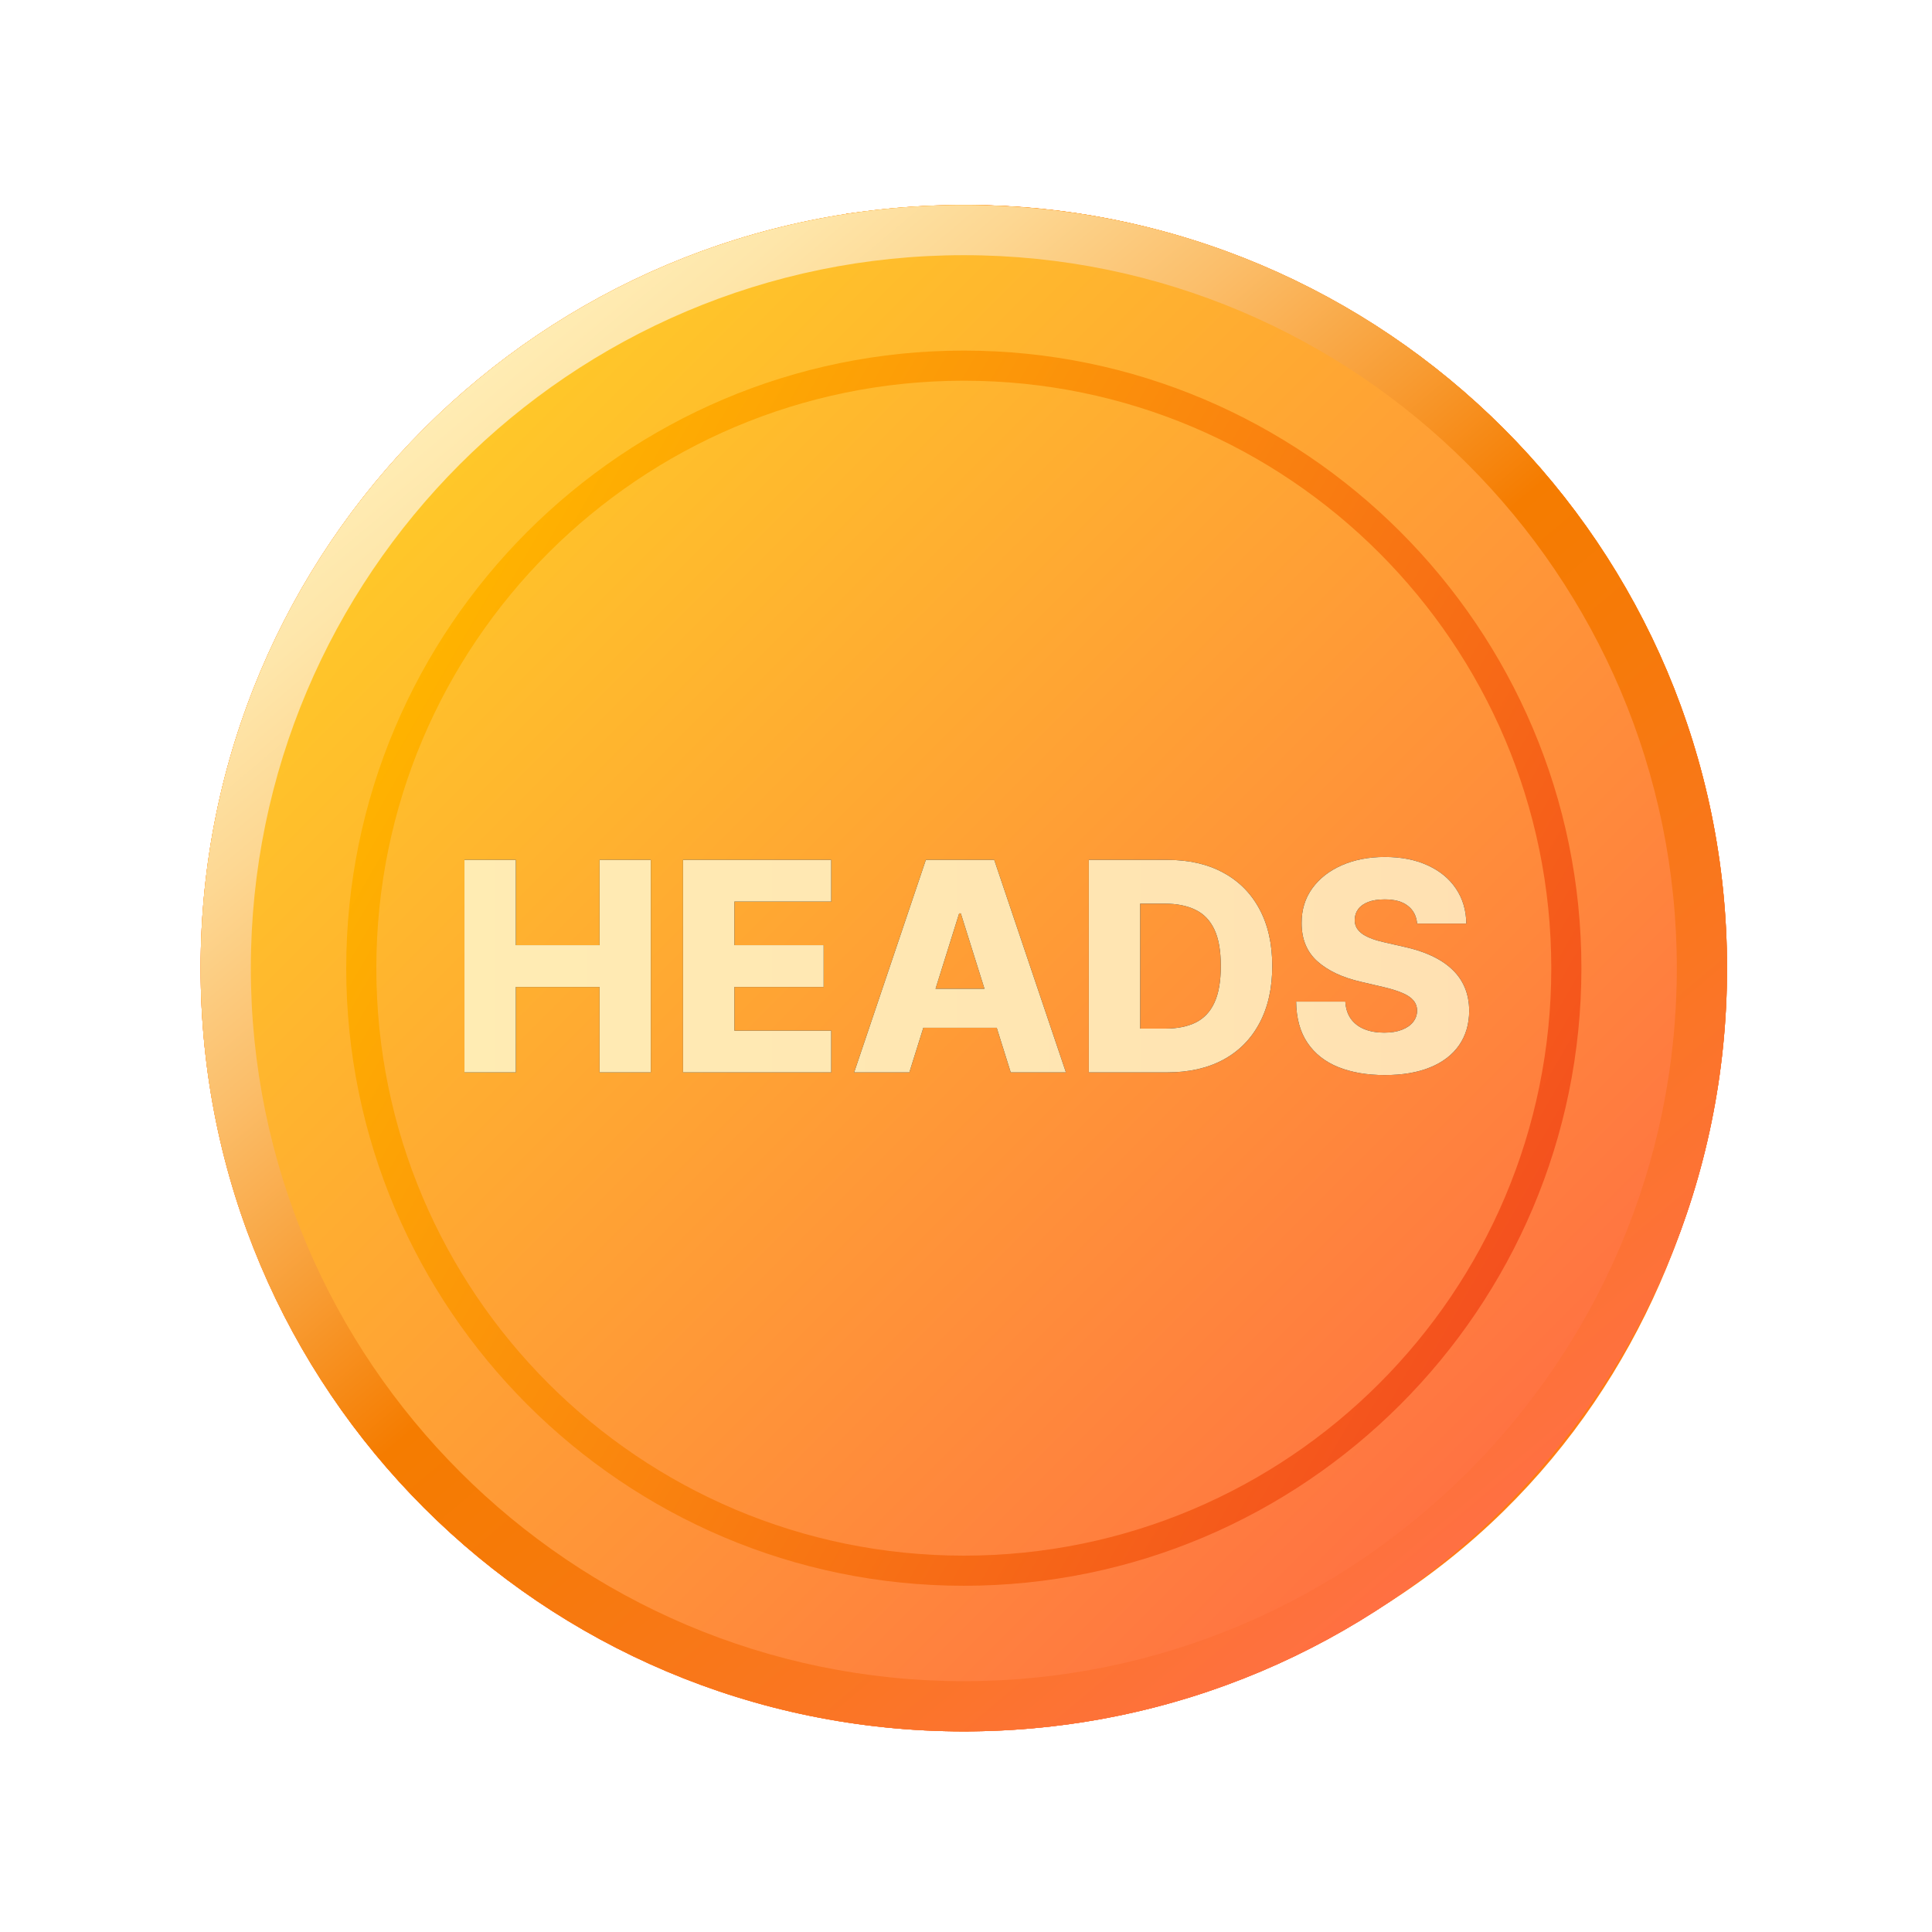
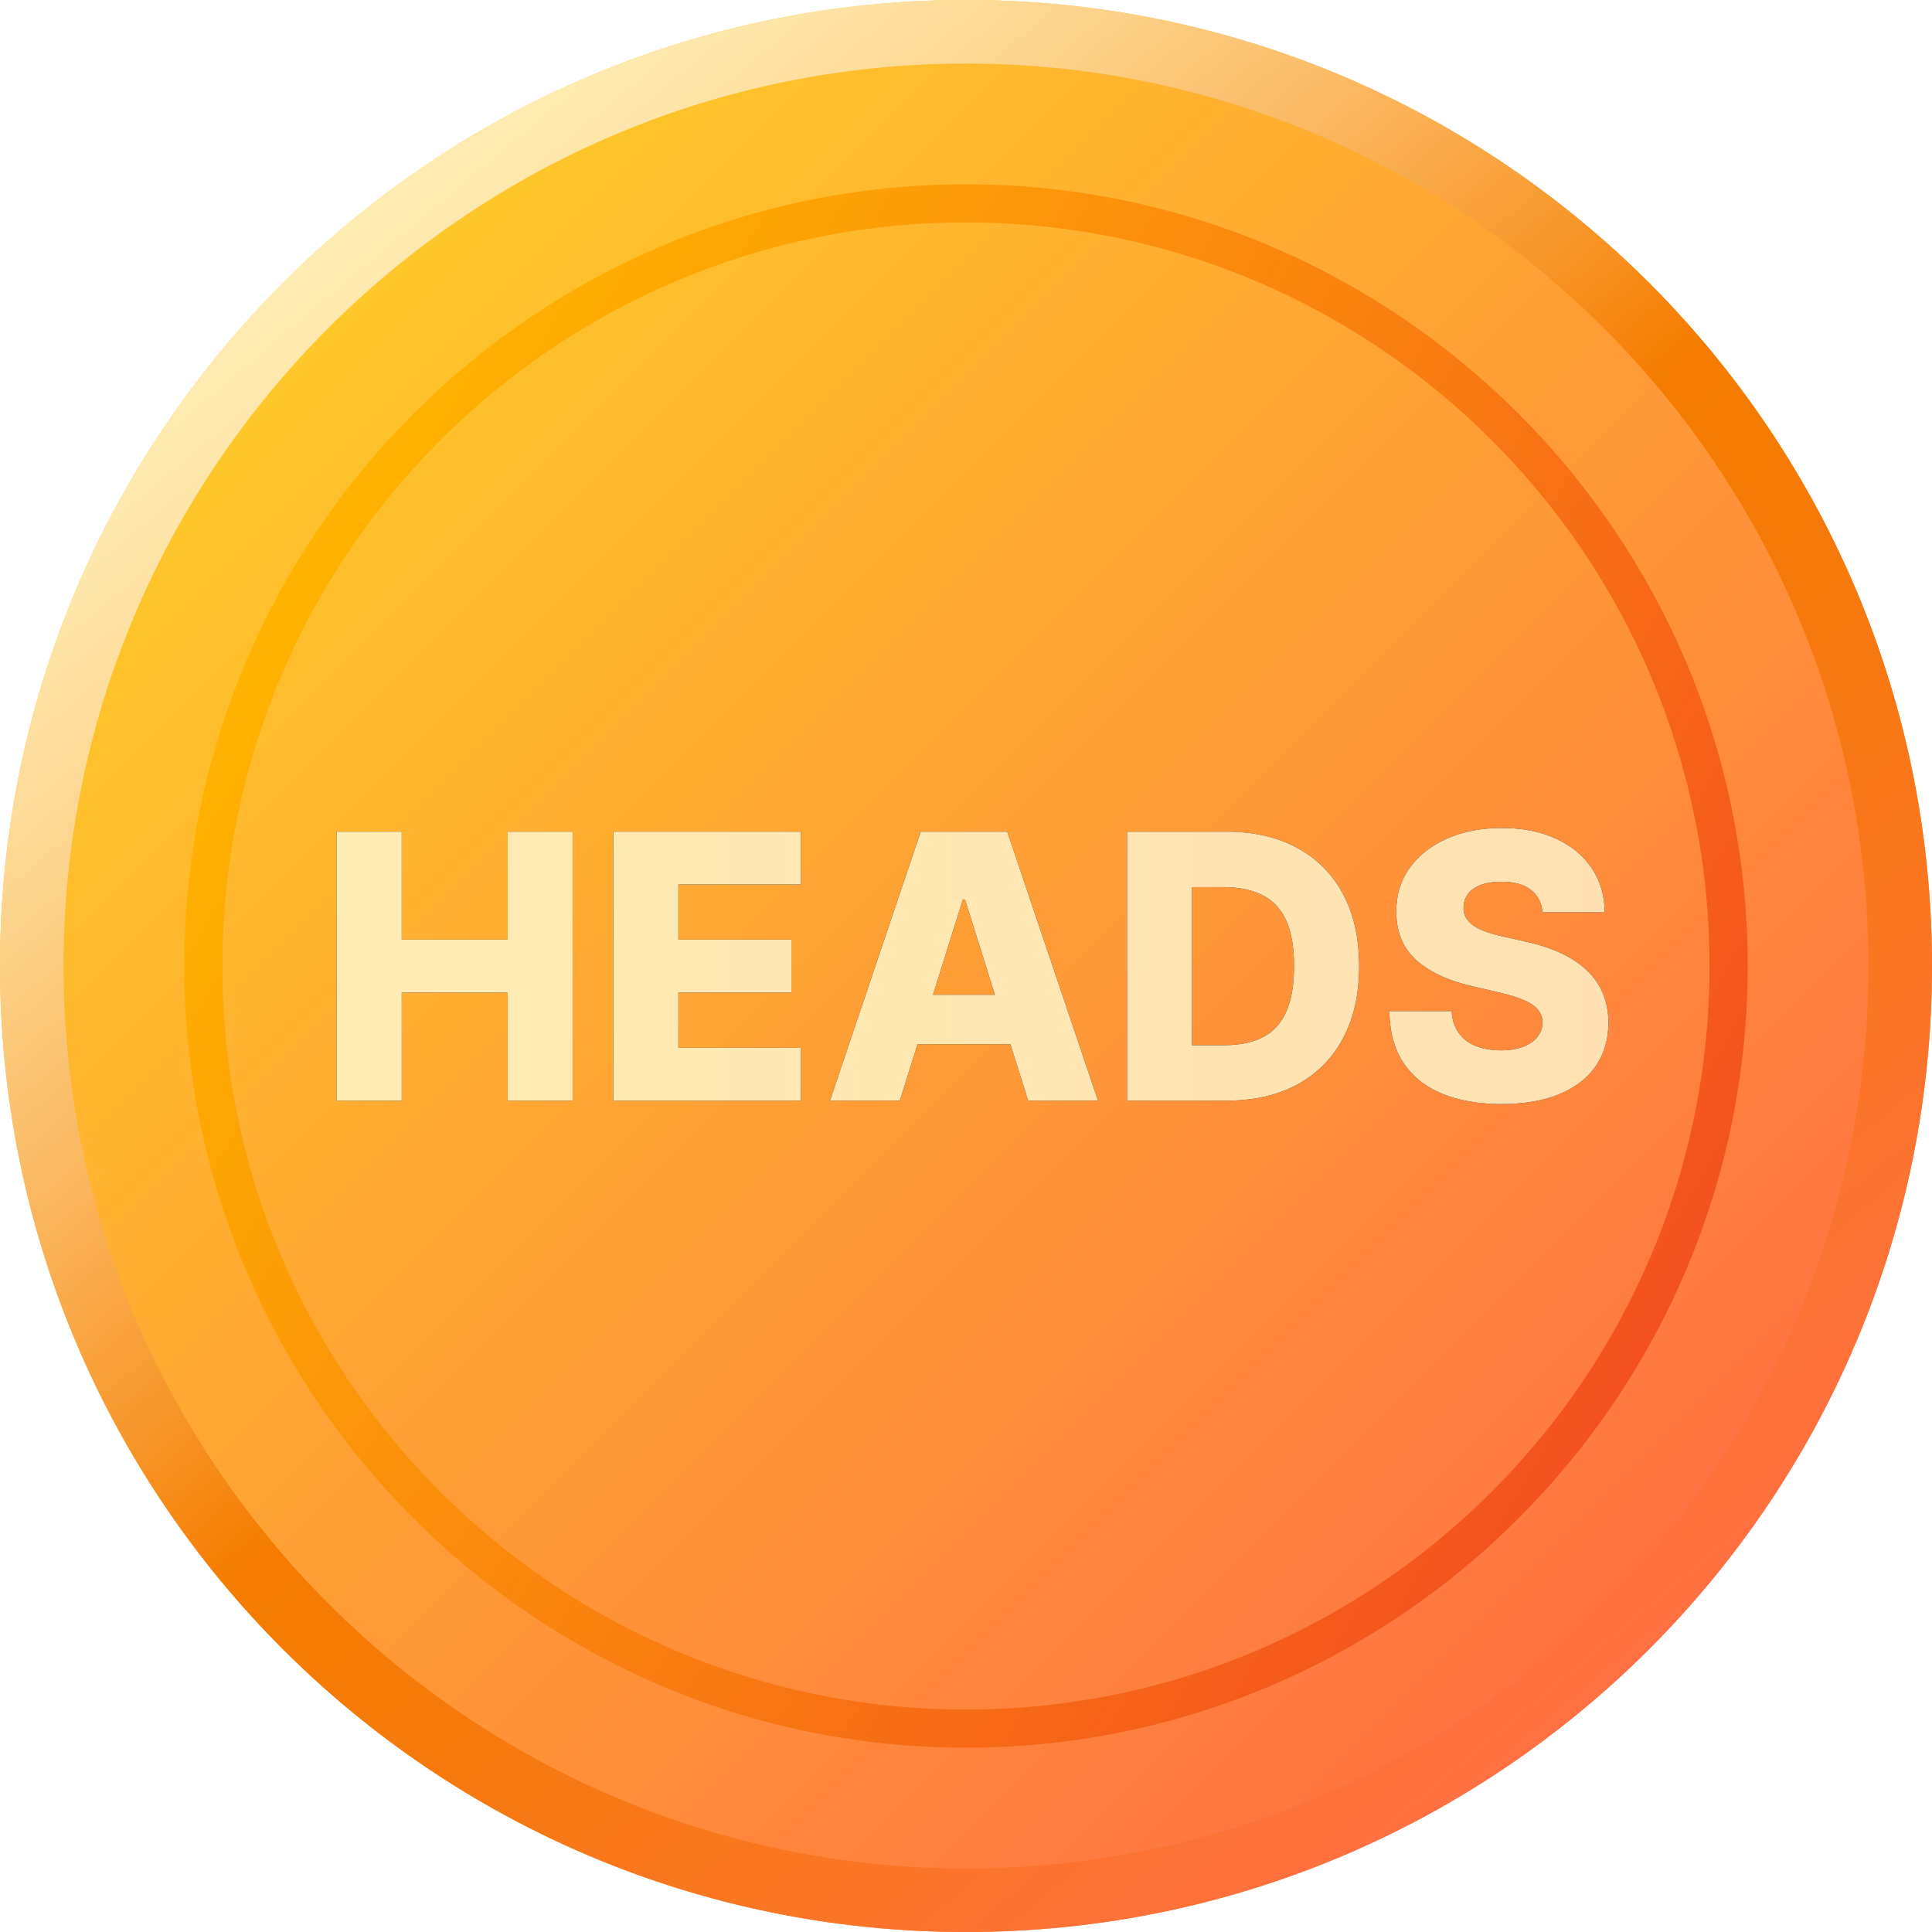
- <svg xmlns="http://www.w3.org/2000/svg" width="362" height="362" viewBox="0 0 362 362" fill="none">
-   <path d="M180.591 324.411C101.614 324.411 37.589 260.386 37.589 181.409C37.589 102.431 101.614 38.406 180.591 38.406C259.569 38.406 323.594 102.431 323.594 181.409C323.594 260.386 259.569 324.411 180.591 324.411Z" fill="url(#paint0_linear_335_25436)" />
-   <path d="M180.591 47.814C107.021 47.814 46.997 107.649 46.997 181.409C46.997 255.168 107.021 315.003 180.591 315.003C254.162 315.003 314.186 254.979 314.186 181.409C314.186 107.838 254.351 47.814 180.591 47.814ZM180.591 38.406C259.619 38.406 323.594 102.381 323.594 181.409C323.594 260.436 259.619 324.411 180.591 324.411C101.564 324.411 37.589 260.436 37.589 181.409C37.589 102.381 101.564 38.406 180.591 38.406Z" fill="url(#paint1_linear_335_25436)" />
-   <path d="M158.527 40.041C158.527 40.041 172.472 38.406 181.408 38.406C253.726 38.406 323.184 96.424 323.184 183.043C323.184 241.878 283.961 317.874 181.408 324.411C170.376 324.411 158.527 322.368 158.527 322.368C158.527 210.676 158.527 151.732 158.527 40.041Z" fill="url(#paint2_linear_335_25436)" />
-   <path d="M180.592 324.411C259.57 324.411 323.594 260.386 323.594 181.409C323.594 102.431 259.57 38.406 180.592 38.406C101.614 38.406 37.59 102.431 37.59 181.409C37.59 260.386 101.614 324.411 180.592 324.411Z" fill="url(#paint3_linear_335_25436)" />
-   <path d="M180.592 47.814C254.163 47.814 314.186 107.649 314.186 181.409C314.186 255.168 254.163 315.003 180.592 315.003C107.021 315.003 46.998 254.979 46.998 181.409C46.998 107.838 106.833 47.814 180.592 47.814ZM180.592 38.406C101.565 38.406 37.59 102.381 37.59 181.409C37.59 260.436 101.565 324.411 180.592 324.411C259.62 324.411 323.594 260.436 323.594 181.409C323.594 102.381 259.62 38.406 180.592 38.406Z" fill="url(#paint4_linear_335_25436)" />
-   <path d="M180.59 297.127C116.803 297.127 64.871 245.195 64.871 181.408C64.871 117.622 116.803 65.689 180.59 65.689C244.377 65.689 296.309 117.622 296.309 181.408C296.309 245.195 244.377 297.127 180.59 297.127ZM180.59 71.334C119.814 71.334 70.516 120.632 70.516 181.408C70.516 242.184 119.814 291.482 180.59 291.482C241.366 291.482 290.664 242.184 290.664 181.408C290.664 120.632 241.366 71.334 180.59 71.334Z" fill="url(#paint5_linear_335_25436)" />
-   <path d="M87.027 200.932V161.115H96.651V177.096H112.341V161.115H121.946V200.932H112.341V184.931H96.651V200.932H87.027Z" fill="black" />
-   <path d="M87.027 200.932V161.115H96.651V177.096H112.341V161.115H121.946V200.932H112.341V184.931H96.651V200.932H87.027Z" fill="url(#paint6_linear_335_25436)" />
-   <path d="M127.982 200.932V161.115H155.746V168.93H137.606V177.096H154.327V184.931H137.606V193.117H155.746V200.932H127.982Z" fill="black" />
-   <path d="M127.982 200.932V161.115H155.746V168.93H137.606V177.096H154.327V184.931H137.606V193.117H155.746V200.932H127.982Z" fill="url(#paint7_linear_335_25436)" />
-   <path d="M170.386 200.932H160.043L173.477 161.115H186.29L199.724 200.932H189.381L180.029 171.147H179.718L170.386 200.932ZM169.006 185.262H190.625V192.572H169.006V185.262Z" fill="black" />
-   <path d="M170.386 200.932H160.043L173.477 161.115H186.29L199.724 200.932H189.381L180.029 171.147H179.718L170.386 200.932ZM169.006 185.262H190.625V192.572H169.006V185.262Z" fill="url(#paint8_linear_335_25436)" />
-   <path d="M218.729 200.932H204.011V161.115H218.71C222.767 161.115 226.26 161.912 229.189 163.506C232.131 165.087 234.4 167.369 235.994 170.35C237.588 173.318 238.385 176.869 238.385 181.004C238.385 185.152 237.588 188.716 235.994 191.697C234.413 194.679 232.151 196.966 229.209 198.561C226.266 200.142 222.773 200.932 218.729 200.932ZM213.635 192.728H218.36C220.589 192.728 222.475 192.352 224.018 191.6C225.573 190.835 226.746 189.598 227.537 187.887C228.34 186.163 228.742 183.869 228.742 181.004C228.742 178.14 228.34 175.858 227.537 174.16C226.733 172.45 225.547 171.218 223.979 170.466C222.423 169.702 220.505 169.319 218.224 169.319H213.635V192.728Z" fill="black" />
-   <path d="M218.729 200.932H204.011V161.115H218.71C222.767 161.115 226.26 161.912 229.189 163.506C232.131 165.087 234.4 167.369 235.994 170.35C237.588 173.318 238.385 176.869 238.385 181.004C238.385 185.152 237.588 188.716 235.994 191.697C234.413 194.679 232.151 196.966 229.209 198.561C226.266 200.142 222.773 200.932 218.729 200.932ZM213.635 192.728H218.36C220.589 192.728 222.475 192.352 224.018 191.6C225.573 190.835 226.746 189.598 227.537 187.887C228.34 186.163 228.742 183.869 228.742 181.004C228.742 178.14 228.34 175.858 227.537 174.16C226.733 172.45 225.547 171.218 223.979 170.466C222.423 169.702 220.505 169.319 218.224 169.319H213.635V192.728Z" fill="url(#paint9_linear_335_25436)" />
-   <path d="M265.527 173.052C265.397 171.626 264.82 170.518 263.796 169.728C262.785 168.924 261.34 168.522 259.461 168.522C258.217 168.522 257.18 168.684 256.35 169.008C255.521 169.332 254.898 169.779 254.484 170.35C254.069 170.907 253.855 171.549 253.842 172.275C253.816 172.871 253.933 173.396 254.192 173.849C254.464 174.303 254.853 174.705 255.359 175.055C255.877 175.392 256.499 175.69 257.225 175.949C257.951 176.208 258.767 176.435 259.675 176.63L263.097 177.407C265.067 177.835 266.804 178.405 268.307 179.118C269.824 179.831 271.094 180.68 272.118 181.665C273.155 182.65 273.939 183.784 274.47 185.068C275.002 186.351 275.274 187.789 275.287 189.384C275.274 191.898 274.639 194.056 273.382 195.858C272.124 197.66 270.316 199.04 267.957 199.999C265.611 200.958 262.779 201.438 259.461 201.438C256.13 201.438 253.226 200.939 250.751 199.941C248.275 198.943 246.35 197.426 244.976 195.391C243.602 193.356 242.896 190.784 242.857 187.673H252.073C252.151 188.956 252.494 190.025 253.103 190.881C253.712 191.736 254.548 192.384 255.611 192.825C256.687 193.266 257.931 193.486 259.344 193.486C260.64 193.486 261.742 193.311 262.649 192.961C263.57 192.611 264.276 192.125 264.769 191.503C265.261 190.881 265.514 190.168 265.527 189.364C265.514 188.613 265.281 187.971 264.827 187.44C264.373 186.895 263.673 186.429 262.727 186.04C261.794 185.638 260.601 185.268 259.15 184.931L254.989 183.959C251.541 183.169 248.826 181.892 246.843 180.129C244.86 178.354 243.875 175.956 243.888 172.936C243.875 170.473 244.536 168.315 245.871 166.461C247.206 164.608 249.053 163.163 251.412 162.126C253.771 161.089 256.46 160.57 259.48 160.57C262.565 160.57 265.242 161.095 267.51 162.145C269.791 163.182 271.56 164.64 272.818 166.52C274.075 168.399 274.717 170.577 274.742 173.052H265.527Z" fill="black" />
-   <path d="M265.527 173.052C265.397 171.626 264.82 170.518 263.796 169.728C262.785 168.924 261.34 168.522 259.461 168.522C258.217 168.522 257.18 168.684 256.35 169.008C255.521 169.332 254.898 169.779 254.484 170.35C254.069 170.907 253.855 171.549 253.842 172.275C253.816 172.871 253.933 173.396 254.192 173.849C254.464 174.303 254.853 174.705 255.359 175.055C255.877 175.392 256.499 175.69 257.225 175.949C257.951 176.208 258.767 176.435 259.675 176.63L263.097 177.407C265.067 177.835 266.804 178.405 268.307 179.118C269.824 179.831 271.094 180.68 272.118 181.665C273.155 182.65 273.939 183.784 274.47 185.068C275.002 186.351 275.274 187.789 275.287 189.384C275.274 191.898 274.639 194.056 273.382 195.858C272.124 197.66 270.316 199.04 267.957 199.999C265.611 200.958 262.779 201.438 259.461 201.438C256.13 201.438 253.226 200.939 250.751 199.941C248.275 198.943 246.35 197.426 244.976 195.391C243.602 193.356 242.896 190.784 242.857 187.673H252.073C252.151 188.956 252.494 190.025 253.103 190.881C253.712 191.736 254.548 192.384 255.611 192.825C256.687 193.266 257.931 193.486 259.344 193.486C260.64 193.486 261.742 193.311 262.649 192.961C263.57 192.611 264.276 192.125 264.769 191.503C265.261 190.881 265.514 190.168 265.527 189.364C265.514 188.613 265.281 187.971 264.827 187.44C264.373 186.895 263.673 186.429 262.727 186.04C261.794 185.638 260.601 185.268 259.15 184.931L254.989 183.959C251.541 183.169 248.826 181.892 246.843 180.129C244.86 178.354 243.875 175.956 243.888 172.936C243.875 170.473 244.536 168.315 245.871 166.461C247.206 164.608 249.053 163.163 251.412 162.126C253.771 161.089 256.46 160.57 259.48 160.57C262.565 160.57 265.242 161.095 267.51 162.145C269.791 163.182 271.56 164.64 272.818 166.52C274.075 168.399 274.717 170.577 274.742 173.052H265.527Z" fill="url(#paint10_linear_335_25436)" />
+ <svg xmlns="http://www.w3.org/2000/svg" width="68" height="68" viewBox="0 0 68 68" fill="none">
+   <path d="M34 68C52.778 68 68 52.778 68 34C68 15.222 52.778 0 34 0C15.222 0 0 15.222 0 34C0 52.778 15.222 68 34 68Z" fill="url(#paint0_linear_12_389)" />
+   <path d="M34 2.237C51.492 2.237 65.763 16.463 65.763 34C65.763 51.537 51.492 65.763 34 65.763C16.508 65.763 2.237 51.492 2.237 34C2.237 16.508 16.463 2.237 34 2.237ZM34 0C15.21 0 0 15.21 0 34C0 52.789 15.21 68 34 68C52.789 68 68 52.789 68 34C68 15.21 52.789 0 34 0Z" fill="url(#paint1_linear_12_389)" />
+   <path d="M33.999 61.513C18.834 61.513 6.486 49.166 6.486 34C6.486 18.834 18.834 6.487 33.999 6.487C49.165 6.487 61.513 18.834 61.513 34C61.513 49.166 49.165 61.513 33.999 61.513ZM33.999 7.829C19.549 7.829 7.828 19.55 7.828 34C7.828 48.45 19.549 60.171 33.999 60.171C48.45 60.171 60.17 48.45 60.17 34C60.17 19.55 48.45 7.829 33.999 7.829Z" fill="url(#paint2_linear_12_389)" />
+   <path d="M11.852 38.739V29.272H14.14V33.072H17.87V29.272H20.154V38.739H17.87V34.935H14.14V38.739H11.852Z" fill="black" />
+   <path d="M11.852 38.739V29.272H14.14V33.072H17.87V29.272H20.154V38.739H17.87V34.935H14.14V38.739H11.852Z" fill="url(#paint3_linear_12_389)" />
+   <path d="M21.589 38.739V29.272H28.19V31.131H23.877V33.072H27.853V34.935H23.877V36.881H28.19V38.739H21.589Z" fill="black" />
+   <path d="M21.589 38.739V29.272H28.19V31.131H23.877V33.072H27.853V34.935H23.877V36.881H28.19V38.739H21.589Z" fill="url(#paint4_linear_12_389)" />
+   <path d="M31.671 38.739H29.212L32.406 29.272H35.452L38.646 38.739H36.187L33.964 31.657H33.89L31.671 38.739ZM31.343 35.014H36.483V36.752H31.343V35.014Z" fill="black" />
+   <path d="M31.671 38.739H29.212L32.406 29.272H35.452L38.646 38.739H36.187L33.964 31.657H33.89L31.671 38.739ZM31.343 35.014H36.483V36.752H31.343V35.014Z" fill="url(#paint5_linear_12_389)" />
+   <path d="M43.165 38.739H39.666V29.272H43.16C44.125 29.272 44.955 29.462 45.652 29.841C46.351 30.217 46.891 30.759 47.27 31.468C47.649 32.174 47.838 33.018 47.838 34.001C47.838 34.987 47.649 35.835 47.27 36.544C46.894 37.252 46.356 37.796 45.656 38.175C44.957 38.551 44.126 38.739 43.165 38.739ZM41.954 36.788H43.077C43.607 36.788 44.055 36.699 44.422 36.52C44.792 36.339 45.071 36.044 45.259 35.638C45.45 35.228 45.545 34.682 45.545 34.001C45.545 33.32 45.45 32.778 45.259 32.374C45.068 31.967 44.786 31.674 44.413 31.496C44.043 31.314 43.587 31.223 43.045 31.223H41.954V36.788Z" fill="black" />
+   <path d="M43.165 38.739H39.666V29.272H43.16C44.125 29.272 44.955 29.462 45.652 29.841C46.351 30.217 46.891 30.759 47.27 31.468C47.649 32.174 47.838 33.018 47.838 34.001C47.838 34.987 47.649 35.835 47.27 36.544C46.894 37.252 46.356 37.796 45.656 38.175C44.957 38.551 44.126 38.739 43.165 38.739ZM41.954 36.788H43.077C43.607 36.788 44.055 36.699 44.422 36.52C44.792 36.339 45.071 36.044 45.259 35.638C45.45 35.228 45.545 34.682 45.545 34.001C45.545 33.32 45.45 32.778 45.259 32.374C45.068 31.967 44.786 31.674 44.413 31.496C44.043 31.314 43.587 31.223 43.045 31.223H41.954V36.788Z" fill="url(#paint6_linear_12_389)" />
+   <path d="M54.291 32.111C54.261 31.771 54.123 31.508 53.88 31.32C53.639 31.129 53.296 31.034 52.849 31.034C52.553 31.034 52.307 31.072 52.109 31.149C51.912 31.226 51.764 31.332 51.666 31.468C51.567 31.601 51.516 31.753 51.513 31.926C51.507 32.067 51.535 32.192 51.596 32.3C51.661 32.408 51.754 32.503 51.874 32.587C51.997 32.667 52.145 32.738 52.318 32.799C52.49 32.861 52.684 32.915 52.9 32.961L53.714 33.146C54.182 33.248 54.595 33.383 54.952 33.553C55.313 33.722 55.615 33.924 55.858 34.158C56.105 34.392 56.291 34.662 56.418 34.967C56.544 35.272 56.609 35.614 56.612 35.993C56.609 36.591 56.458 37.104 56.159 37.533C55.86 37.961 55.43 38.289 54.869 38.517C54.311 38.745 53.638 38.859 52.849 38.859C52.057 38.859 51.367 38.741 50.778 38.504C50.19 38.266 49.732 37.906 49.405 37.422C49.079 36.938 48.911 36.326 48.901 35.587H51.093C51.111 35.892 51.193 36.146 51.337 36.349C51.482 36.553 51.681 36.707 51.934 36.812C52.19 36.916 52.485 36.969 52.821 36.969C53.13 36.969 53.392 36.927 53.607 36.844C53.826 36.761 53.994 36.645 54.111 36.497C54.228 36.349 54.288 36.18 54.291 35.989C54.288 35.81 54.233 35.658 54.125 35.531C54.017 35.402 53.851 35.291 53.626 35.198C53.404 35.103 53.12 35.015 52.775 34.935L51.786 34.704C50.966 34.516 50.321 34.212 49.849 33.793C49.377 33.371 49.143 32.801 49.146 32.083C49.143 31.497 49.3 30.984 49.618 30.544C49.935 30.103 50.374 29.759 50.935 29.513C51.496 29.266 52.136 29.143 52.854 29.143C53.587 29.143 54.224 29.268 54.763 29.517C55.305 29.764 55.726 30.11 56.025 30.557C56.324 31.004 56.476 31.522 56.482 32.111H54.291Z" fill="black" />
+   <path d="M54.291 32.111C54.261 31.771 54.123 31.508 53.88 31.32C53.639 31.129 53.296 31.034 52.849 31.034C52.553 31.034 52.307 31.072 52.109 31.149C51.912 31.226 51.764 31.332 51.666 31.468C51.567 31.601 51.516 31.753 51.513 31.926C51.507 32.067 51.535 32.192 51.596 32.3C51.661 32.408 51.754 32.503 51.874 32.587C51.997 32.667 52.145 32.738 52.318 32.799C52.49 32.861 52.684 32.915 52.9 32.961L53.714 33.146C54.182 33.248 54.595 33.383 54.952 33.553C55.313 33.722 55.615 33.924 55.858 34.158C56.105 34.392 56.291 34.662 56.418 34.967C56.544 35.272 56.609 35.614 56.612 35.993C56.609 36.591 56.458 37.104 56.159 37.533C55.86 37.961 55.43 38.289 54.869 38.517C54.311 38.745 53.638 38.859 52.849 38.859C52.057 38.859 51.367 38.741 50.778 38.504C50.19 38.266 49.732 37.906 49.405 37.422C49.079 36.938 48.911 36.326 48.901 35.587H51.093C51.111 35.892 51.193 36.146 51.337 36.349C51.482 36.553 51.681 36.707 51.934 36.812C52.19 36.916 52.485 36.969 52.821 36.969C53.13 36.969 53.392 36.927 53.607 36.844C53.826 36.761 53.994 36.645 54.111 36.497C54.228 36.349 54.288 36.18 54.291 35.989C54.288 35.81 54.233 35.658 54.125 35.531C54.017 35.402 53.851 35.291 53.626 35.198C53.404 35.103 53.12 35.015 52.775 34.935L51.786 34.704C50.966 34.516 50.321 34.212 49.849 33.793C49.377 33.371 49.143 32.801 49.146 32.083C49.143 31.497 49.3 30.984 49.618 30.544C49.935 30.103 50.374 29.759 50.935 29.513C51.496 29.266 52.136 29.143 52.854 29.143C53.587 29.143 54.224 29.268 54.763 29.517C55.305 29.764 55.726 30.11 56.025 30.557C56.324 31.004 56.476 31.522 56.482 32.111H54.291Z" fill="url(#paint7_linear_12_389)" />
  <defs>
-     <linearGradient id="paint0_linear_335_25436" x1="281.709" y1="80.291" x2="79.474" y2="282.526" gradientUnits="userSpaceOnUse">
-       <stop stop-color="#FD6B3C" />
-       <stop offset="1" stop-color="#FF7043" />
-     </linearGradient>
-     <linearGradient id="paint1_linear_335_25436" x1="272.531" y1="71.841" x2="88.652" y2="290.976" gradientUnits="userSpaceOnUse">
-       <stop offset="0.613" stop-color="#F67A09" />
-       <stop offset="0.798" stop-color="#FA7621" />
-       <stop offset="1" stop-color="#FF7043" />
-     </linearGradient>
-     <linearGradient id="paint2_linear_335_25436" x1="180.999" y1="38.406" x2="180.999" y2="324.411" gradientUnits="userSpaceOnUse">
-       <stop stop-color="#FF7100" />
-       <stop offset="1" stop-color="#FF7E18" />
-     </linearGradient>
-     <linearGradient id="paint3_linear_335_25436" x1="79.475" y1="80.291" x2="281.71" y2="282.526" gradientUnits="userSpaceOnUse">
+     <linearGradient id="paint0_linear_12_389" x1="9.958" y1="9.958" x2="58.042" y2="58.042" gradientUnits="userSpaceOnUse">
      <stop stop-color="#FFCA28" />
      <stop offset="1" stop-color="#FF7043" />
    </linearGradient>
-     <linearGradient id="paint4_linear_335_25436" x1="88.653" y1="71.841" x2="272.531" y2="290.976" gradientUnits="userSpaceOnUse">
+     <linearGradient id="paint1_linear_12_389" x1="12.141" y1="7.949" x2="55.859" y2="60.051" gradientUnits="userSpaceOnUse">
      <stop stop-color="#FFECB3" />
      <stop offset="0.055" stop-color="#FEE6AA" />
      <stop offset="0.145" stop-color="#FDD792" />
      <stop offset="0.258" stop-color="#FBBE6A" />
      <stop offset="0.389" stop-color="#F89C33" />
      <stop offset="0.5" stop-color="#F57C00" />
      <stop offset="0.613" stop-color="#F67A09" />
      <stop offset="0.798" stop-color="#FA7621" />
      <stop offset="1" stop-color="#FF7043" />
    </linearGradient>
-     <linearGradient id="paint5_linear_335_25436" x1="80.402" y1="123.564" x2="280.778" y2="239.253" gradientUnits="userSpaceOnUse">
+     <linearGradient id="paint2_linear_12_389" x1="10.179" y1="20.247" x2="57.82" y2="47.753" gradientUnits="userSpaceOnUse">
      <stop stop-color="#FFB300" />
      <stop offset="1" stop-color="#F4511E" />
    </linearGradient>
-     <linearGradient id="paint6_linear_335_25436" x1="84.014" y1="180.912" x2="277.678" y2="180.912" gradientUnits="userSpaceOnUse">
+     <linearGradient id="paint3_linear_12_389" x1="11.135" y1="33.979" x2="57.18" y2="33.979" gradientUnits="userSpaceOnUse">
      <stop stop-color="#FFECB3" />
      <stop offset="0.805" stop-color="#FFE3B2" />
      <stop offset="1" stop-color="#FFE0B2" />
    </linearGradient>
-     <linearGradient id="paint7_linear_335_25436" x1="84.014" y1="180.912" x2="277.678" y2="180.912" gradientUnits="userSpaceOnUse">
+     <linearGradient id="paint4_linear_12_389" x1="11.135" y1="33.979" x2="57.18" y2="33.979" gradientUnits="userSpaceOnUse">
      <stop stop-color="#FFECB3" />
      <stop offset="0.805" stop-color="#FFE3B2" />
      <stop offset="1" stop-color="#FFE0B2" />
    </linearGradient>
-     <linearGradient id="paint8_linear_335_25436" x1="84.014" y1="180.912" x2="277.678" y2="180.912" gradientUnits="userSpaceOnUse">
+     <linearGradient id="paint5_linear_12_389" x1="11.135" y1="33.979" x2="57.18" y2="33.979" gradientUnits="userSpaceOnUse">
      <stop stop-color="#FFECB3" />
      <stop offset="0.805" stop-color="#FFE3B2" />
      <stop offset="1" stop-color="#FFE0B2" />
    </linearGradient>
-     <linearGradient id="paint9_linear_335_25436" x1="84.014" y1="180.912" x2="277.678" y2="180.912" gradientUnits="userSpaceOnUse">
+     <linearGradient id="paint6_linear_12_389" x1="11.135" y1="33.979" x2="57.18" y2="33.979" gradientUnits="userSpaceOnUse">
      <stop stop-color="#FFECB3" />
      <stop offset="0.805" stop-color="#FFE3B2" />
      <stop offset="1" stop-color="#FFE0B2" />
    </linearGradient>
-     <linearGradient id="paint10_linear_335_25436" x1="84.014" y1="180.912" x2="277.678" y2="180.912" gradientUnits="userSpaceOnUse">
+     <linearGradient id="paint7_linear_12_389" x1="11.135" y1="33.979" x2="57.18" y2="33.979" gradientUnits="userSpaceOnUse">
      <stop stop-color="#FFECB3" />
      <stop offset="0.805" stop-color="#FFE3B2" />
      <stop offset="1" stop-color="#FFE0B2" />
    </linearGradient>
  </defs>
</svg>
